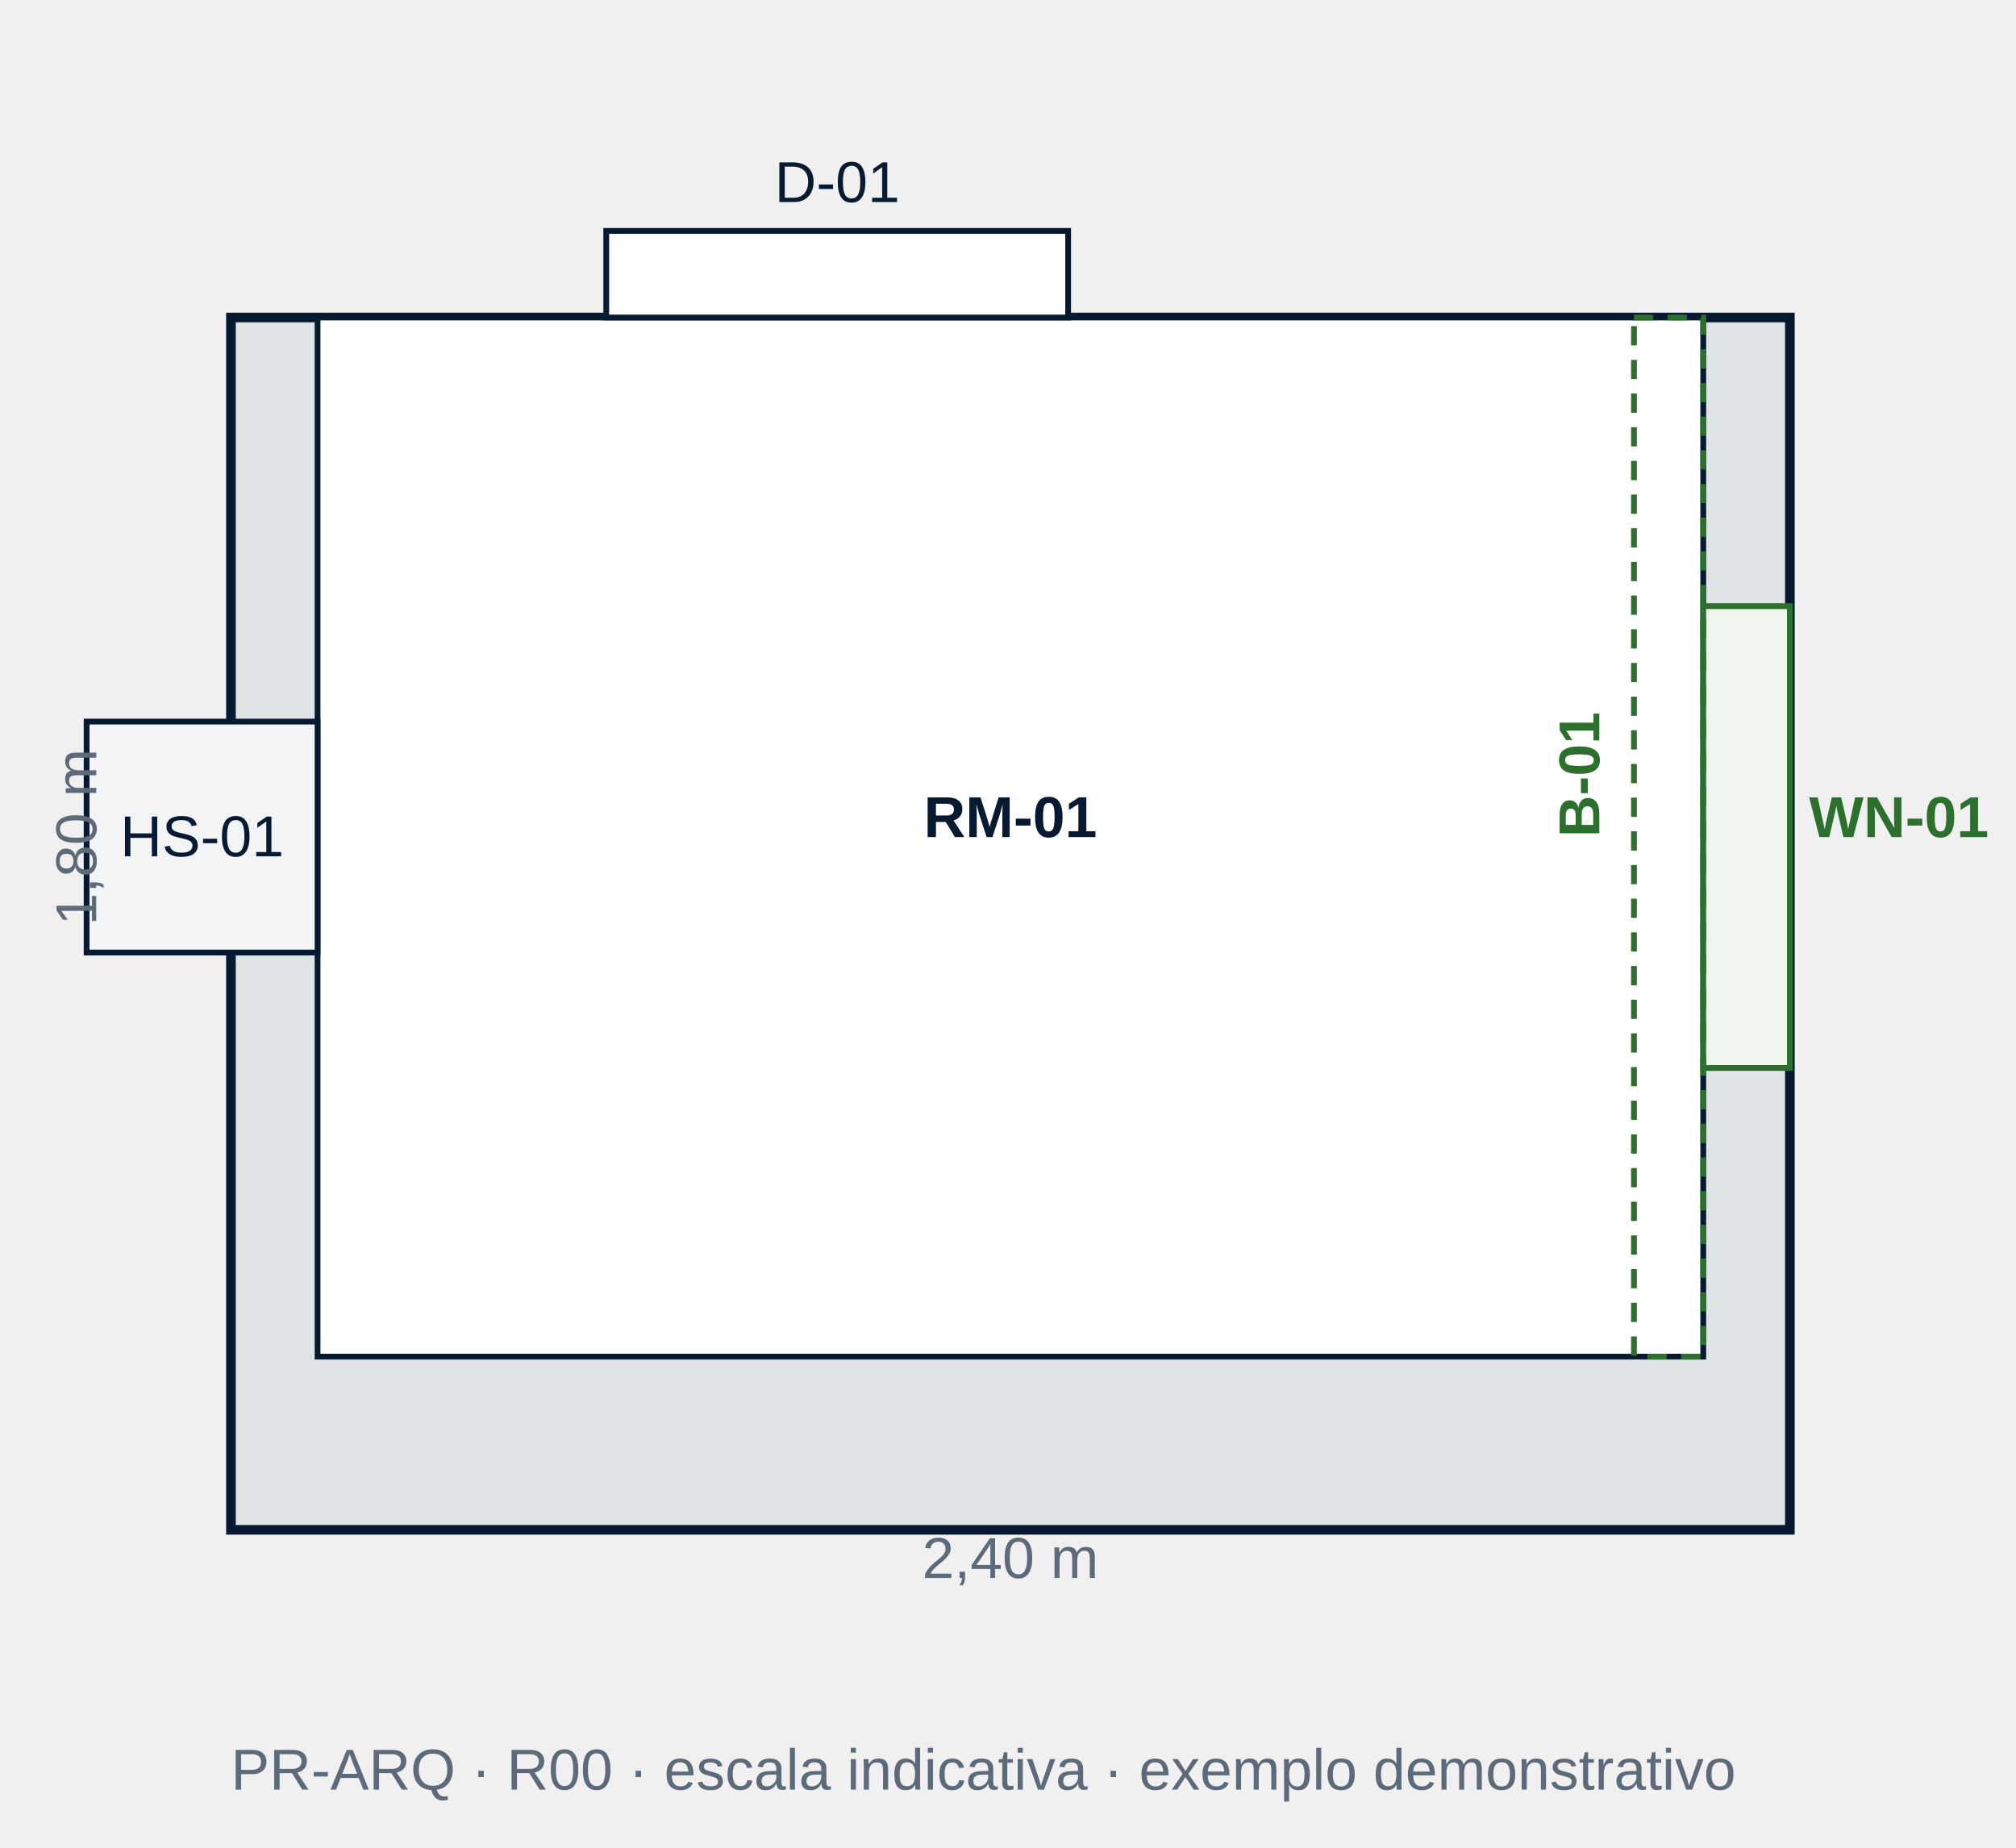
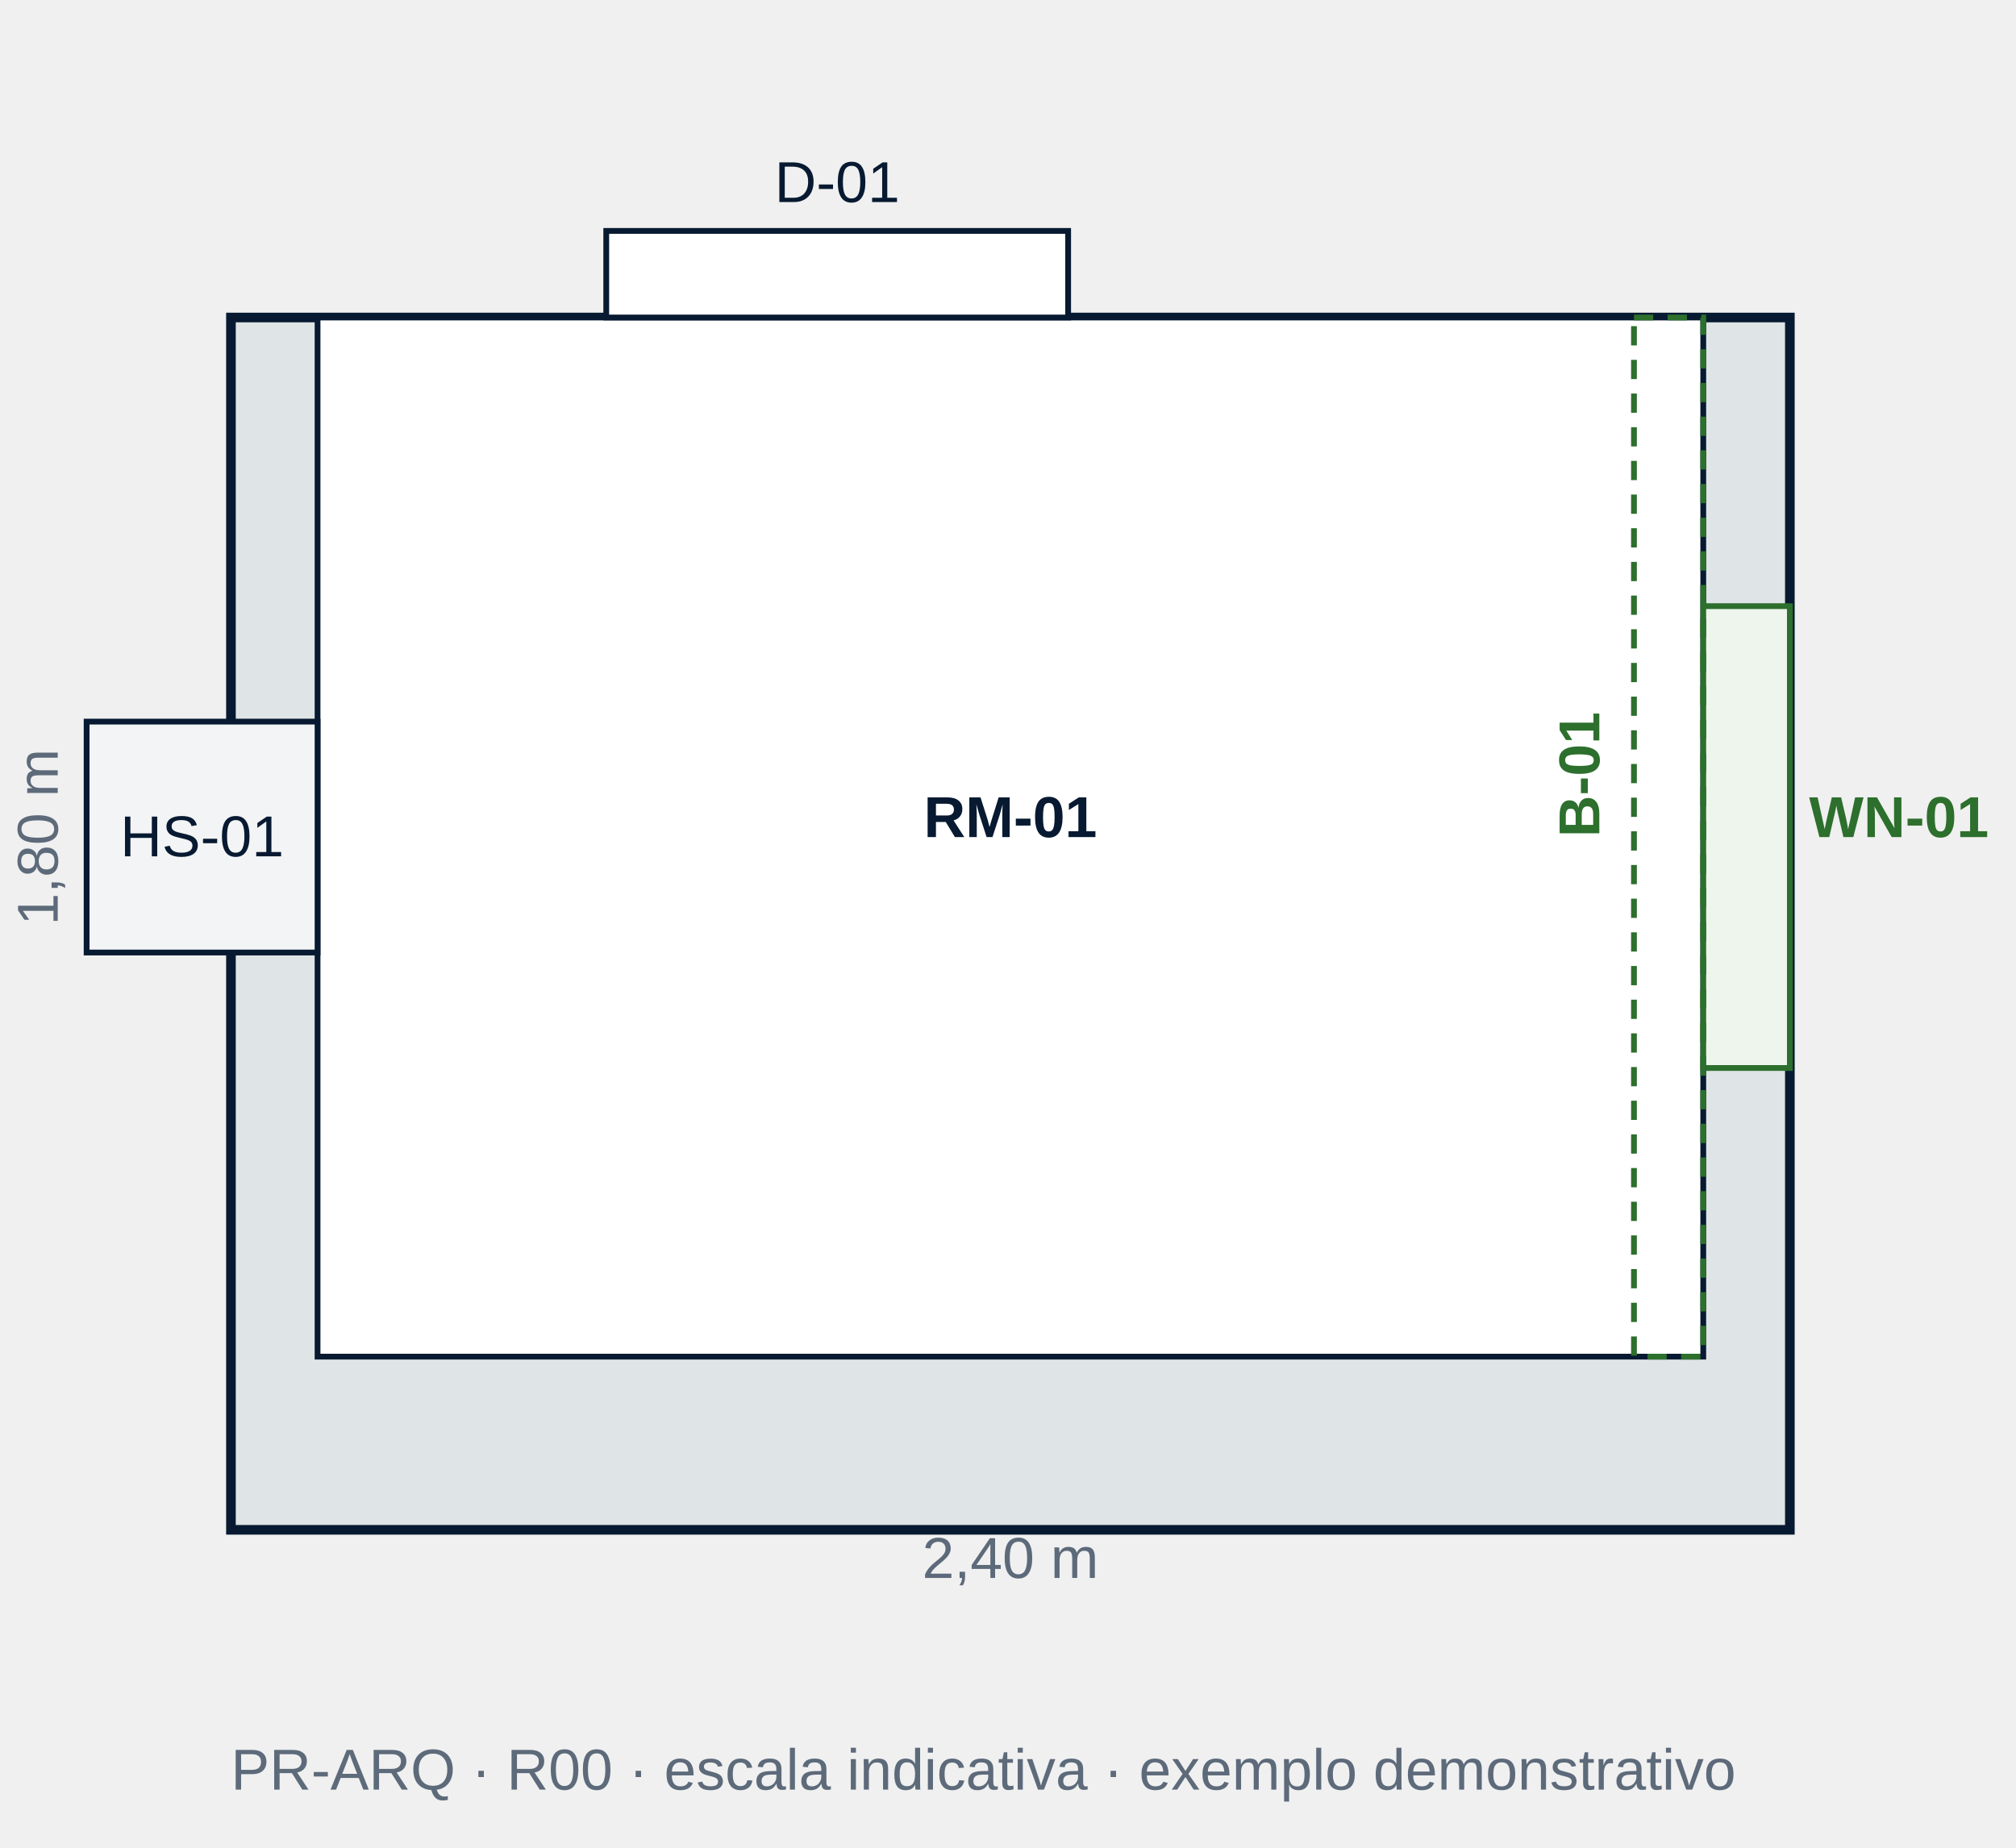
<svg xmlns="http://www.w3.org/2000/svg" viewBox="0 0 419 384" role="img" font-family="Archivo Var, Arial, Helvetica, sans-serif" aria-labelledby="plan-R00-title plan-R00-desc">
  <rect x="48.0" y="66.0" width="324.0" height="252.0" fill="#dfe4e6" stroke="#071a31" stroke-width="2" />
  <rect x="66.0" y="66.0" width="288.0" height="216.0" fill="#fff" stroke="#071a31" stroke-width="1.2" />
  <rect x="126.0" y="48.0" width="96.0" height="18.0" fill="#fff" stroke="#071a31" stroke-width="1.2" />
  <text x="174.0" y="42.0" text-anchor="middle" font-size="12" fill="#071a31">D-01</text>
  <rect x="354.0" y="126.0" width="18.0" height="96.0" fill="#edf5ec" stroke="#2d6f2d" stroke-width="1.2" />
  <text x="376.0" y="174.0" font-size="12" font-weight="650" fill="#2d6f2d">WN-01</text>
  <rect x="339.6" y="66.0" width="14.4" height="216.0" fill="none" stroke="#2d6f2d" stroke-width="1.2" stroke-dasharray="4 3" />
  <text x="332.4" y="174.0" font-size="12" font-weight="650" fill="#2d6f2d" transform="rotate(-90 332.4 174.0)">B-01</text>
-   <rect x="18.0" y="150.0" width="48.0" height="48.0" fill="#f3f4f5" stroke="#071a31" stroke-width="1.2" />
+   <rect x="18.0" y="150.0" width="48.0" height="48.0" fill="#f3f4f5" stroke="#071a31" stroke-width="1.2" data-legibility-contour="shaft-HS-01" />
  <text x="42.0" y="178.0" text-anchor="middle" font-size="12" fill="#071a31">HS-01</text>
  <text x="210.0" y="174.0" text-anchor="middle" font-size="12" font-weight="650" fill="#071a31">RM-01</text>
  <text x="210.0" y="328.0" text-anchor="middle" font-size="12" fill="#5d6a7a">2,40 m</text>
-   <text x="20.0" y="174.0" text-anchor="middle" font-size="12" fill="#5d6a7a" transform="rotate(-90 20.0 174.0)">1,80 m</text>
+   <text x="12.0" y="174.0" text-anchor="middle" font-size="12" fill="#5d6a7a" data-legibility-clearance-from="shaft-HS-01" transform="rotate(-90 12.0 174.0)">1,80 m</text>
  <text x="48" y="372" font-size="12" fill="#5d6a7a">PR-ARQ · R00 · escala indicativa · exemplo demonstrativo</text>
</svg>
